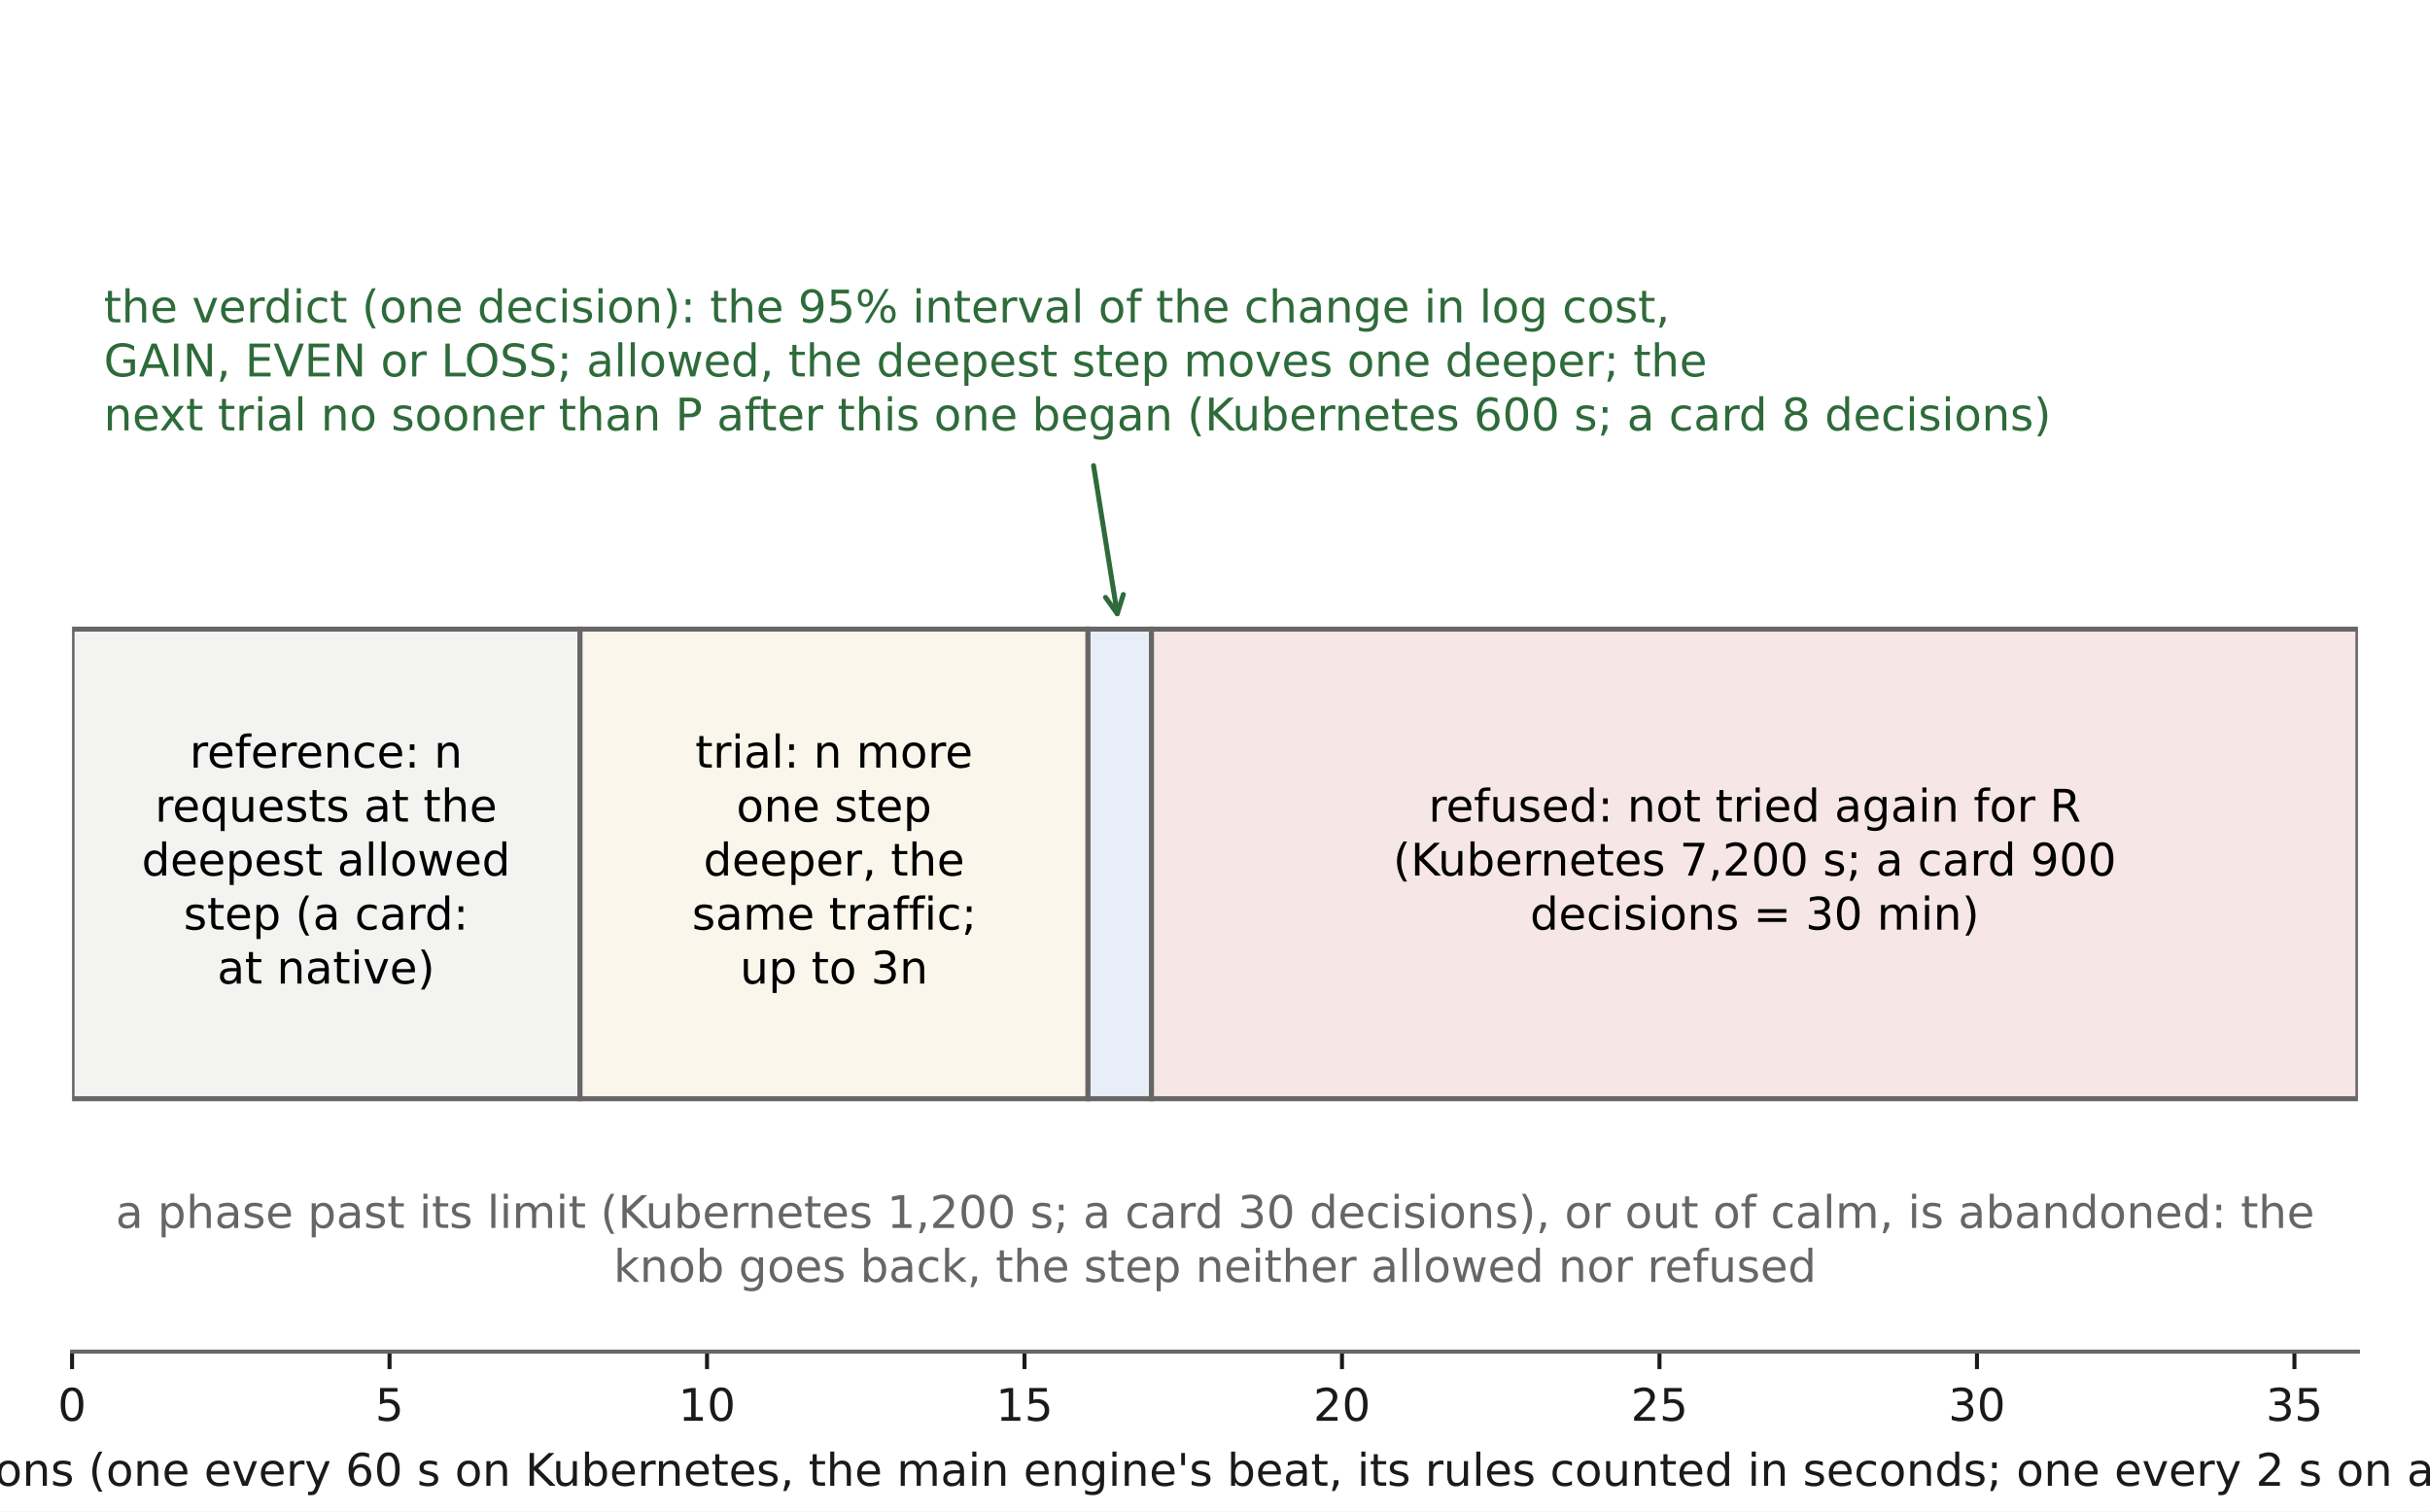
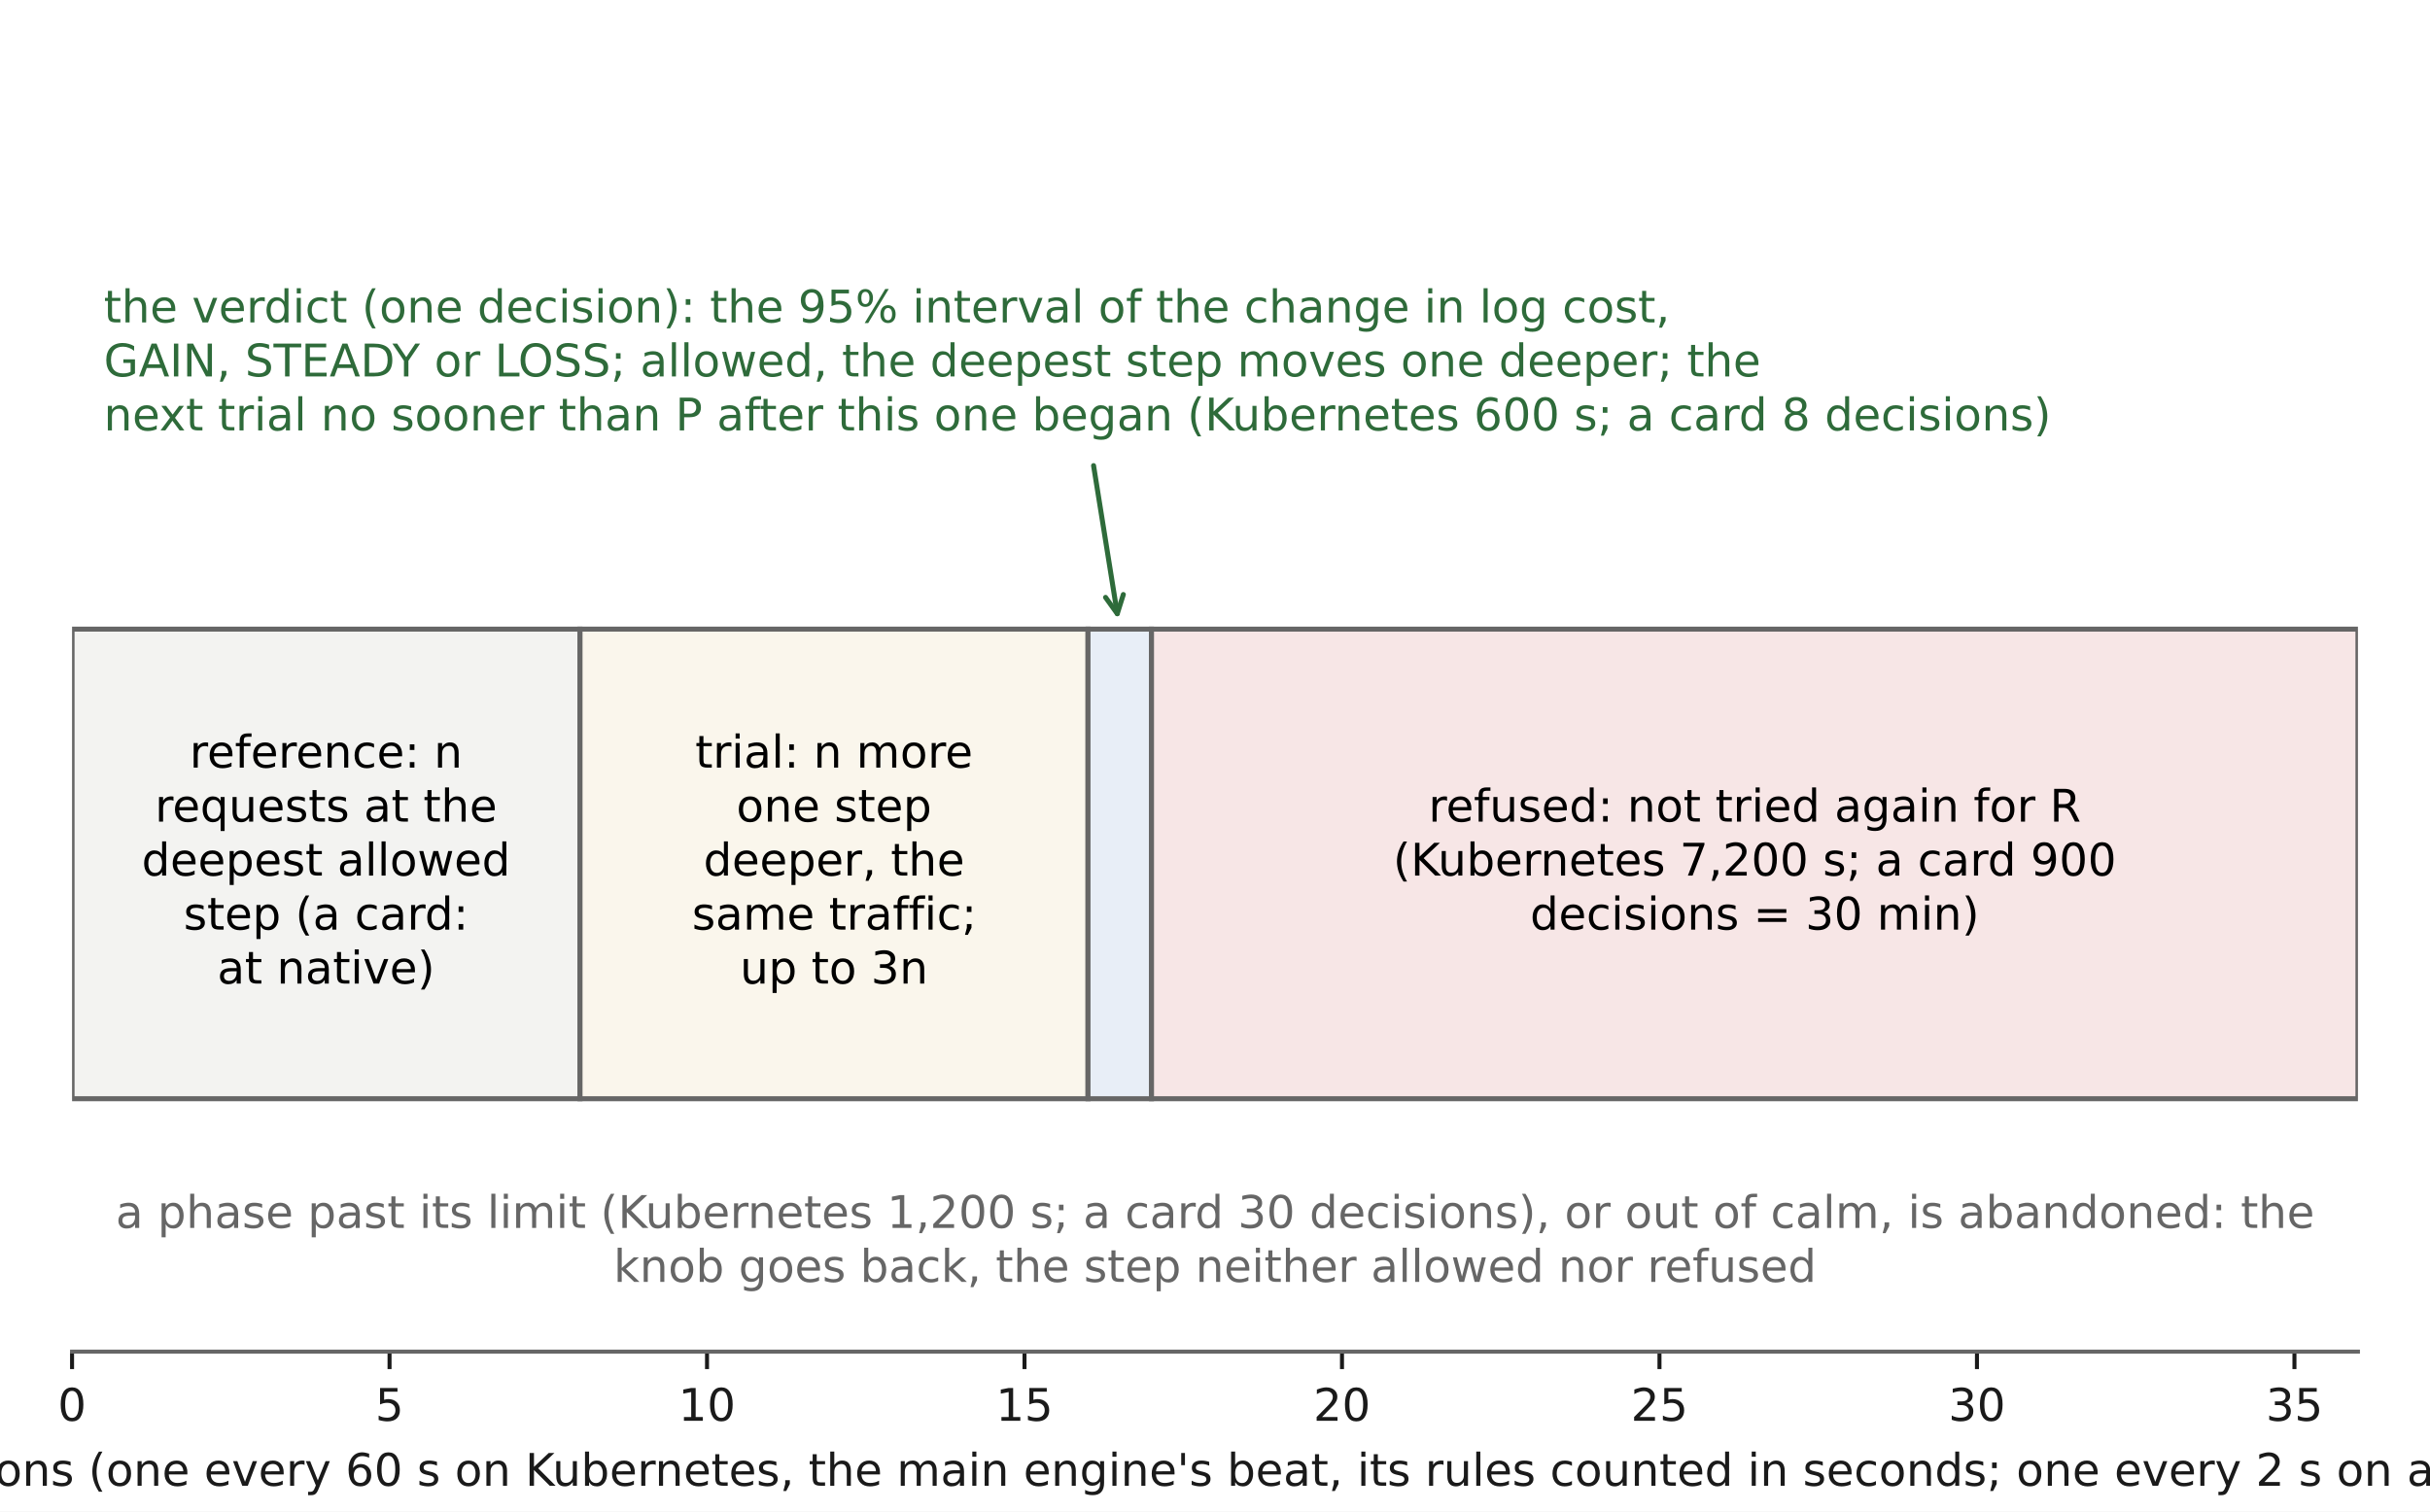
<svg xmlns="http://www.w3.org/2000/svg" xmlns:xlink="http://www.w3.org/1999/xlink" width="486pt" height="302.4pt" viewBox="0 0 486 302.4" version="1.1">
  <defs>
    <style type="text/css">*{stroke-linejoin: round; stroke-linecap: butt}</style>
  </defs>
  <g id="figure_1">
    <g id="patch_1">
      <path d="M 0 302.4  L 486 302.4  L 486 0  L 0 0  z " style="fill: #ffffff" />
    </g>
    <g id="axes_1">
      <g id="patch_2">
        <path d="M 14.411 270.399  L 471.589 270.399  L 471.589 3  L 14.411 3  z " style="fill: #ffffff" />
      </g>
      <g id="patch_3">
        <path d="M 14.411 219.81  L 116.006 219.81  L 116.006 125.859  L 14.411 125.859  z " clip-path="url(#pdf3e7df1db)" style="fill: #f3f3f1; stroke: #666666; stroke-linejoin: miter" />
      </g>
      <g id="patch_4">
        <path d="M 116.006 219.81  L 217.601 219.81  L 217.601 125.859  L 116.006 125.859  z " clip-path="url(#pdf3e7df1db)" style="fill: #faf6ec; stroke: #666666; stroke-linejoin: miter" />
      </g>
      <g id="patch_5">
        <path d="M 217.601 219.81  L 230.301 219.81  L 230.301 125.859  L 217.601 125.859  z " clip-path="url(#pdf3e7df1db)" style="fill: #e8eef7; stroke: #666666; stroke-linejoin: miter" />
      </g>
      <g id="patch_6">
        <path d="M 230.301 219.81  L 471.589 219.81  L 471.589 125.859  L 230.301 125.859  z " clip-path="url(#pdf3e7df1db)" style="fill: #f7e6e6; stroke: #666666; stroke-linejoin: miter" />
      </g>
      <g id="matplotlib.axis_1">
        <g id="xtick_1">
          <g id="line2d_1">
            <defs>
              <path id="m814b2a8047" d="M 0 0  L 0 3.5  " style="stroke: #1a1a1a; stroke-width: 0.8" />
            </defs>
            <g>
              <use xlink:href="#m814b2a8047" x="14.411" y="270.399" style="fill: #1a1a1a; stroke: #1a1a1a; stroke-width: 0.8" />
            </g>
          </g>
          <g id="text_1">
            <text style="font-size: 9px; font-family: 'DejaVu Sans'; text-anchor: middle; fill: #1a1a1a" x="14.411" y="284.237" transform="rotate(-0 14.41126 284.2369)">0</text>
          </g>
        </g>
        <g id="xtick_2">
          <g id="line2d_2">
            <g>
              <use xlink:href="#m814b2a8047" x="77.908" y="270.399" style="fill: #1a1a1a; stroke: #1a1a1a; stroke-width: 0.8" />
            </g>
          </g>
          <g id="text_2">
            <text style="font-size: 9px; font-family: 'DejaVu Sans'; text-anchor: middle; fill: #1a1a1a" x="77.908" y="284.237" transform="rotate(-0 77.90813 284.2369)">5</text>
          </g>
        </g>
        <g id="xtick_3">
          <g id="line2d_3">
            <g>
              <use xlink:href="#m814b2a8047" x="141.405" y="270.399" style="fill: #1a1a1a; stroke: #1a1a1a; stroke-width: 0.8" />
            </g>
          </g>
          <g id="text_3">
            <text style="font-size: 9px; font-family: 'DejaVu Sans'; text-anchor: middle; fill: #1a1a1a" x="141.405" y="284.237" transform="rotate(-0 141.405 284.2369)">10</text>
          </g>
        </g>
        <g id="xtick_4">
          <g id="line2d_4">
            <g>
              <use xlink:href="#m814b2a8047" x="204.902" y="270.399" style="fill: #1a1a1a; stroke: #1a1a1a; stroke-width: 0.8" />
            </g>
          </g>
          <g id="text_4">
            <text style="font-size: 9px; font-family: 'DejaVu Sans'; text-anchor: middle; fill: #1a1a1a" x="204.902" y="284.237" transform="rotate(-0 204.9019 284.2369)">15</text>
          </g>
        </g>
        <g id="xtick_5">
          <g id="line2d_5">
            <g>
              <use xlink:href="#m814b2a8047" x="268.399" y="270.399" style="fill: #1a1a1a; stroke: #1a1a1a; stroke-width: 0.8" />
            </g>
          </g>
          <g id="text_5">
            <text style="font-size: 9px; font-family: 'DejaVu Sans'; text-anchor: middle; fill: #1a1a1a" x="268.399" y="284.237" transform="rotate(-0 268.3987 284.2369)">20</text>
          </g>
        </g>
        <g id="xtick_6">
          <g id="line2d_6">
            <g>
              <use xlink:href="#m814b2a8047" x="331.896" y="270.399" style="fill: #1a1a1a; stroke: #1a1a1a; stroke-width: 0.8" />
            </g>
          </g>
          <g id="text_6">
            <text style="font-size: 9px; font-family: 'DejaVu Sans'; text-anchor: middle; fill: #1a1a1a" x="331.896" y="284.237" transform="rotate(-0 331.8956 284.2369)">25</text>
          </g>
        </g>
        <g id="xtick_7">
          <g id="line2d_7">
            <g>
              <use xlink:href="#m814b2a8047" x="395.392" y="270.399" style="fill: #1a1a1a; stroke: #1a1a1a; stroke-width: 0.8" />
            </g>
          </g>
          <g id="text_7">
            <text style="font-size: 9px; font-family: 'DejaVu Sans'; text-anchor: middle; fill: #1a1a1a" x="395.392" y="284.237" transform="rotate(-0 395.3925 284.2369)">30</text>
          </g>
        </g>
        <g id="xtick_8">
          <g id="line2d_8">
            <g>
              <use xlink:href="#m814b2a8047" x="458.889" y="270.399" style="fill: #1a1a1a; stroke: #1a1a1a; stroke-width: 0.8" />
            </g>
          </g>
          <g id="text_8">
            <text style="font-size: 9px; font-family: 'DejaVu Sans'; text-anchor: middle; fill: #1a1a1a" x="458.889" y="284.237" transform="rotate(-0 458.8894 284.2369)">35</text>
          </g>
        </g>
        <g id="text_9">
          <text style="font-size: 9px; font-family: 'DejaVu Sans'; text-anchor: middle; fill: #1a1a1a" x="243" y="297.238" transform="rotate(-0 243 297.2377)">decisions (one every 60 s on Kubernetes, the main engine's beat, its rules counted in seconds; one every 2 s on a card)</text>
        </g>
      </g>
      <g id="matplotlib.axis_2" />
      <g id="patch_7">
        <path d="M 14.411 270.399  L 471.589 270.399  " style="fill: none; stroke: #666666; stroke-width: 0.8; stroke-linejoin: miter; stroke-linecap: square" />
      </g>
      <g id="text_10">
        <text style="font-size: 9px; font-family: 'DejaVu Sans'" transform="translate(37.92329 153.5679)">reference: n</text>
        <text style="font-size: 9px; font-family: 'DejaVu Sans'" transform="translate(30.99188 164.3704)">requests at the</text>
        <text style="font-size: 9px; font-family: 'DejaVu Sans'" transform="translate(28.33266 175.1729)">deepest allowed</text>
        <text style="font-size: 9px; font-family: 'DejaVu Sans'" transform="translate(36.72516 185.9753)">step (a card:</text>
        <text style="font-size: 9px; font-family: 'DejaVu Sans'" transform="translate(43.44493 196.7778)">at native)</text>
      </g>
      <g id="text_11">
        <text style="font-size: 9px; font-family: 'DejaVu Sans'" transform="translate(139.0472 153.5686)">trial: n more</text>
        <text style="font-size: 9px; font-family: 'DejaVu Sans'" transform="translate(147.2653 164.3704)">one step</text>
        <text style="font-size: 9px; font-family: 'DejaVu Sans'" transform="translate(140.6883 175.1729)">deeper, the</text>
        <text style="font-size: 9px; font-family: 'DejaVu Sans'" transform="translate(138.4066 185.9753)">same traffic;</text>
        <text style="font-size: 9px; font-family: 'DejaVu Sans'" transform="translate(148.0022 196.7771)">up to 3n</text>
      </g>
      <g id="text_12">
        <text style="font-size: 9px; font-family: 'DejaVu Sans'" transform="translate(285.7045 164.3704)">refused: not tried again for R</text>
        <text style="font-size: 9px; font-family: 'DejaVu Sans'" transform="translate(278.6149 175.1729)">(Kubernetes 7,200 s; a card 900</text>
        <text style="font-size: 9px; font-family: 'DejaVu Sans'" transform="translate(306.022 185.9753)">decisions = 30 min)</text>
      </g>
      <g id="patch_8">
        <path d="M 218.714 93.151  Q 221.174 108.517 223.458 122.779  " style="fill: none; stroke: #2e6b3a; stroke-linecap: round" />
        <path d="M 224.666 118.939  L 223.458 122.779  L 221.111 119.509  " style="fill: none; stroke: #2e6b3a; stroke-linecap: round" />
      </g>
      <g id="text_13">
        <text style="font-size: 9px; font-family: 'DejaVu Sans'; fill: #2e6b3a" transform="translate(20.76095 64.50576)">the verdict (one decision): the 95% interval of the change in log cost,</text>
-         <text style="font-size: 9px; font-family: 'DejaVu Sans'; fill: #2e6b3a" transform="translate(20.76095 75.30822)">GAIN, EVEN or LOSS; allowed, the deepest step moves one deeper; the</text>
+         <text style="font-size: 9px; font-family: 'DejaVu Sans'; fill: #2e6b3a" transform="translate(20.76095 75.30822)">GAIN, STEADY or LOSS; allowed, the deepest step moves one deeper; the</text>
        <text style="font-size: 9px; font-family: 'DejaVu Sans'; fill: #2e6b3a" transform="translate(20.76095 86.11068)">next trial no sooner than P after this one began (Kubernetes 600 s; a card 8 decisions)</text>
      </g>
      <g id="text_14">
        <text style="font-size: 9px; font-family: 'DejaVu Sans'; fill: #666666" transform="translate(23.13211 245.6551)">a phase past its limit (Kubernetes 1,200 s; a card 30 decisions), or out of calm, is abandoned: the</text>
        <text style="font-size: 9px; font-family: 'DejaVu Sans'; fill: #666666" transform="translate(122.7199 256.4575)">knob goes back, the step neither allowed nor refused</text>
      </g>
    </g>
  </g>
  <defs>
    <clipPath id="pdf3e7df1db">
      <rect x="14.411" y="3" width="457.177" height="267.399" />
    </clipPath>
  </defs>
</svg>
